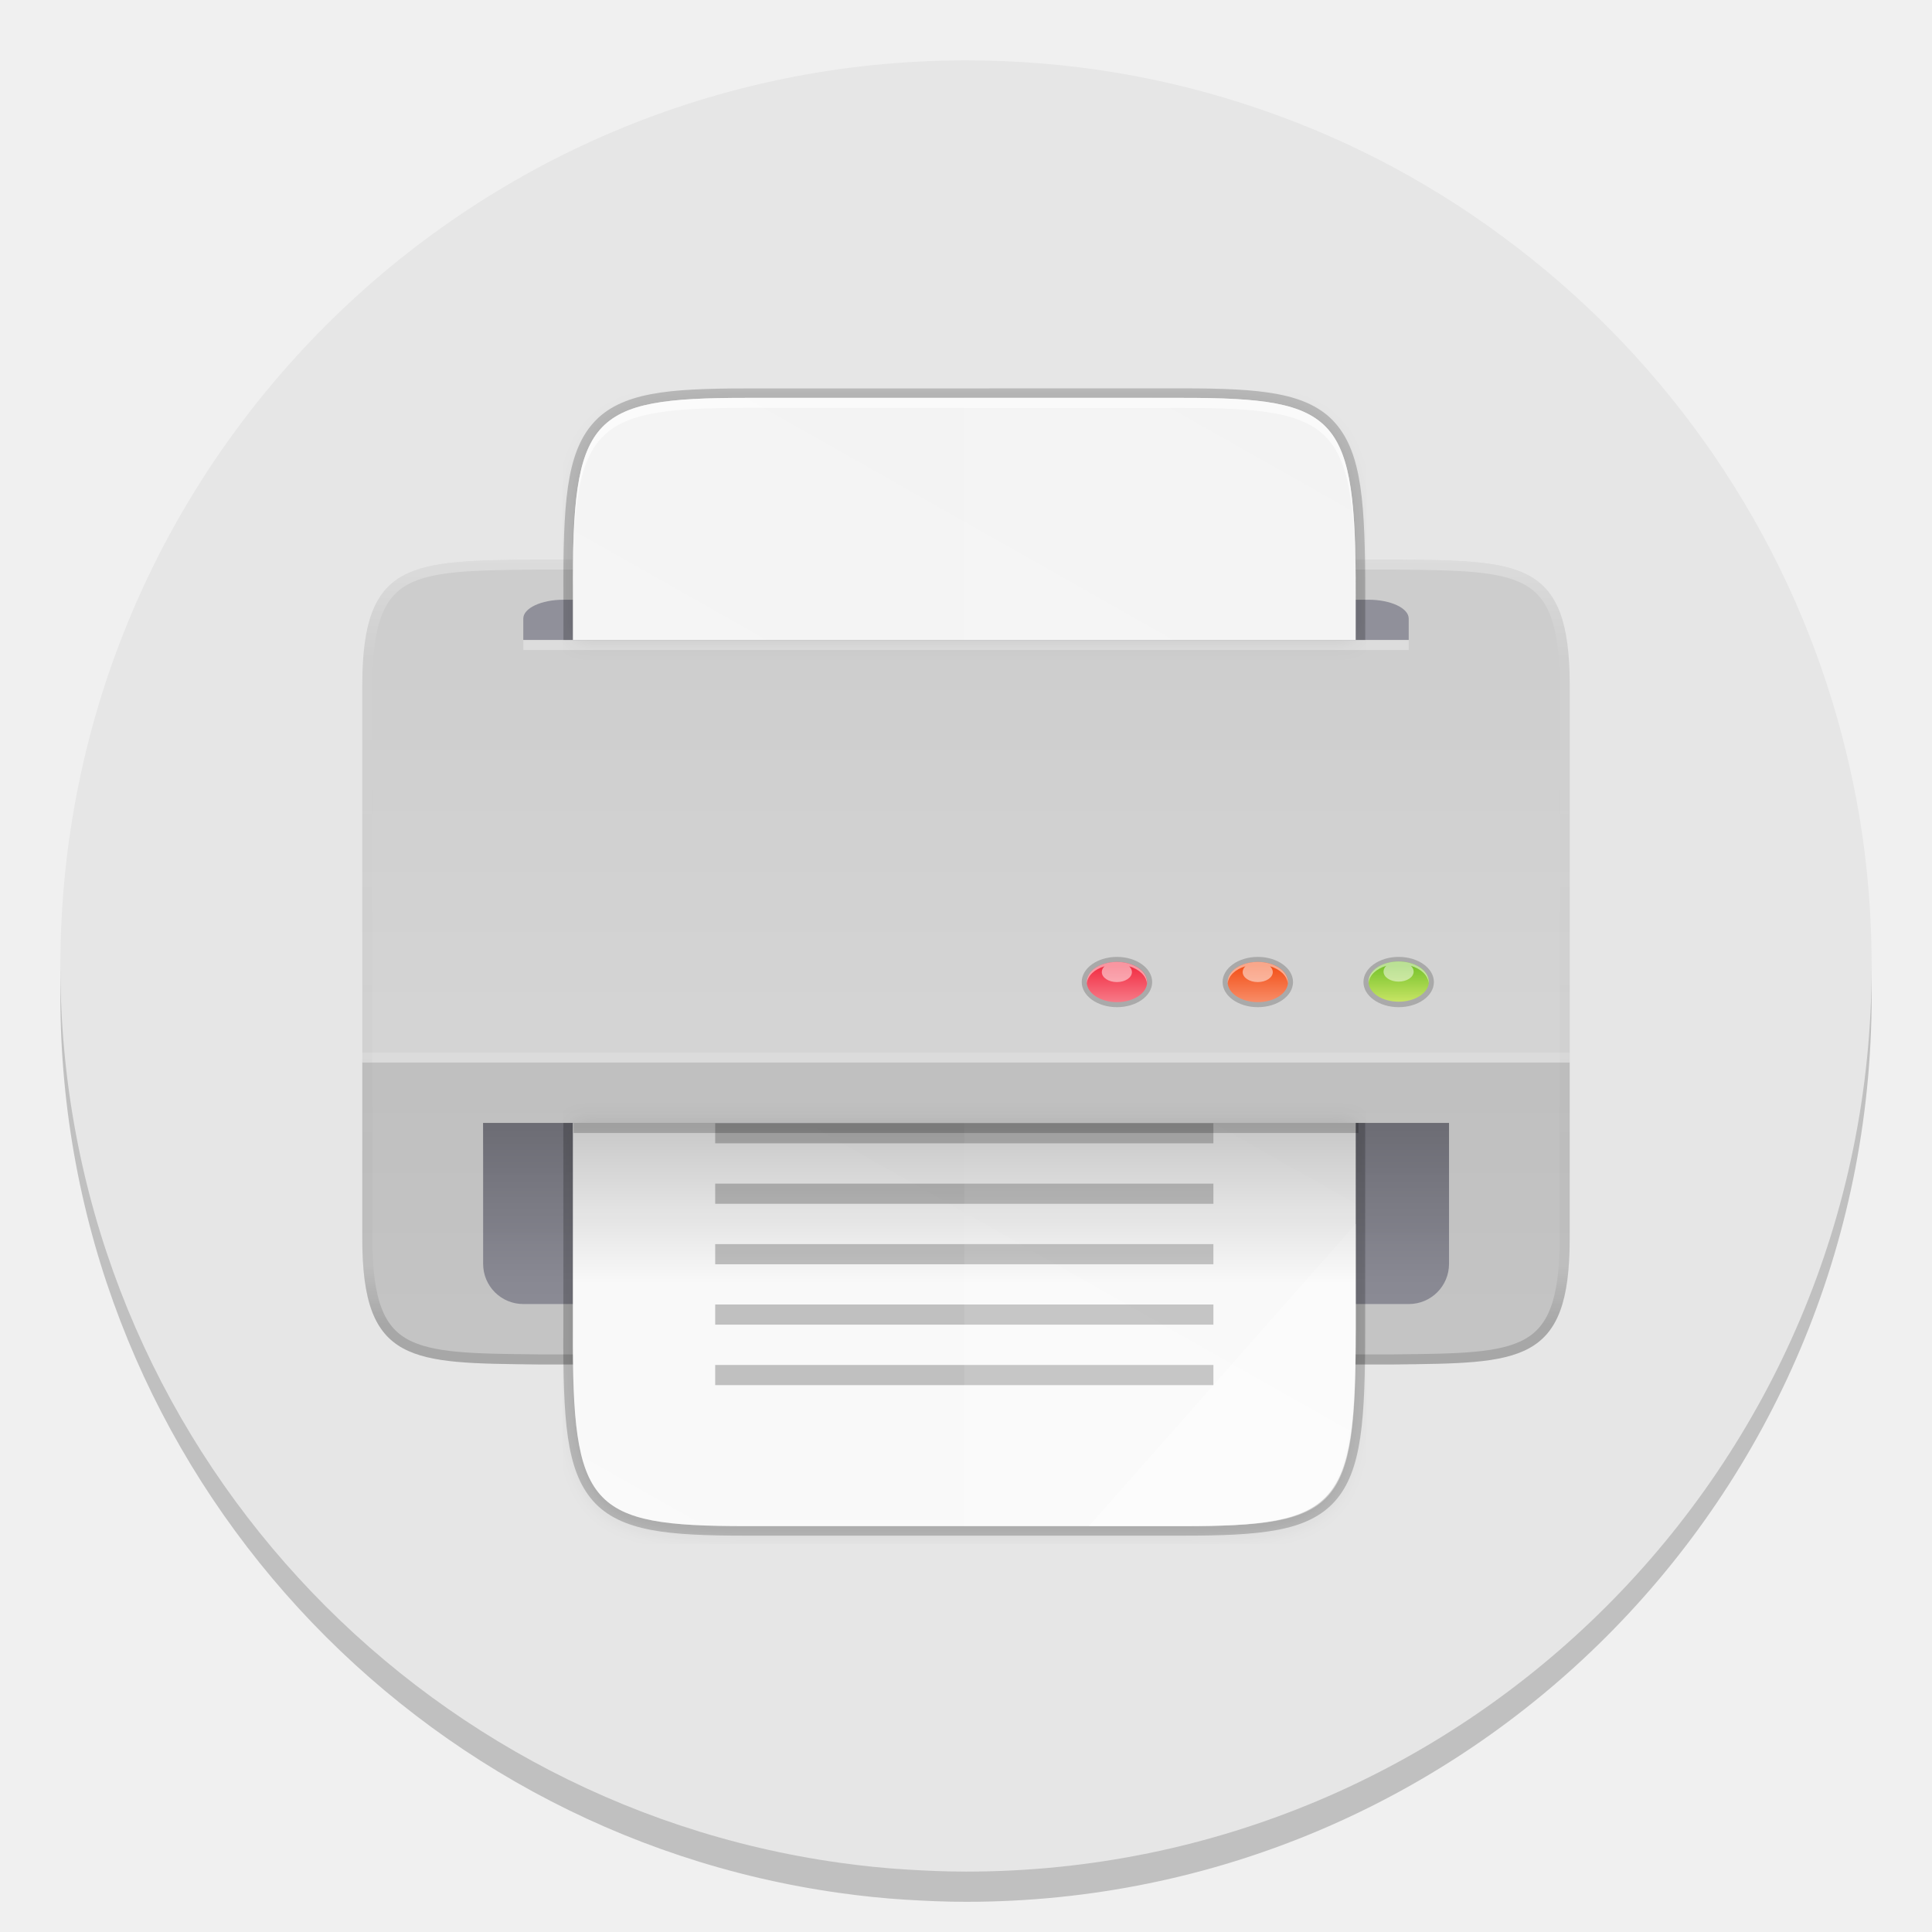
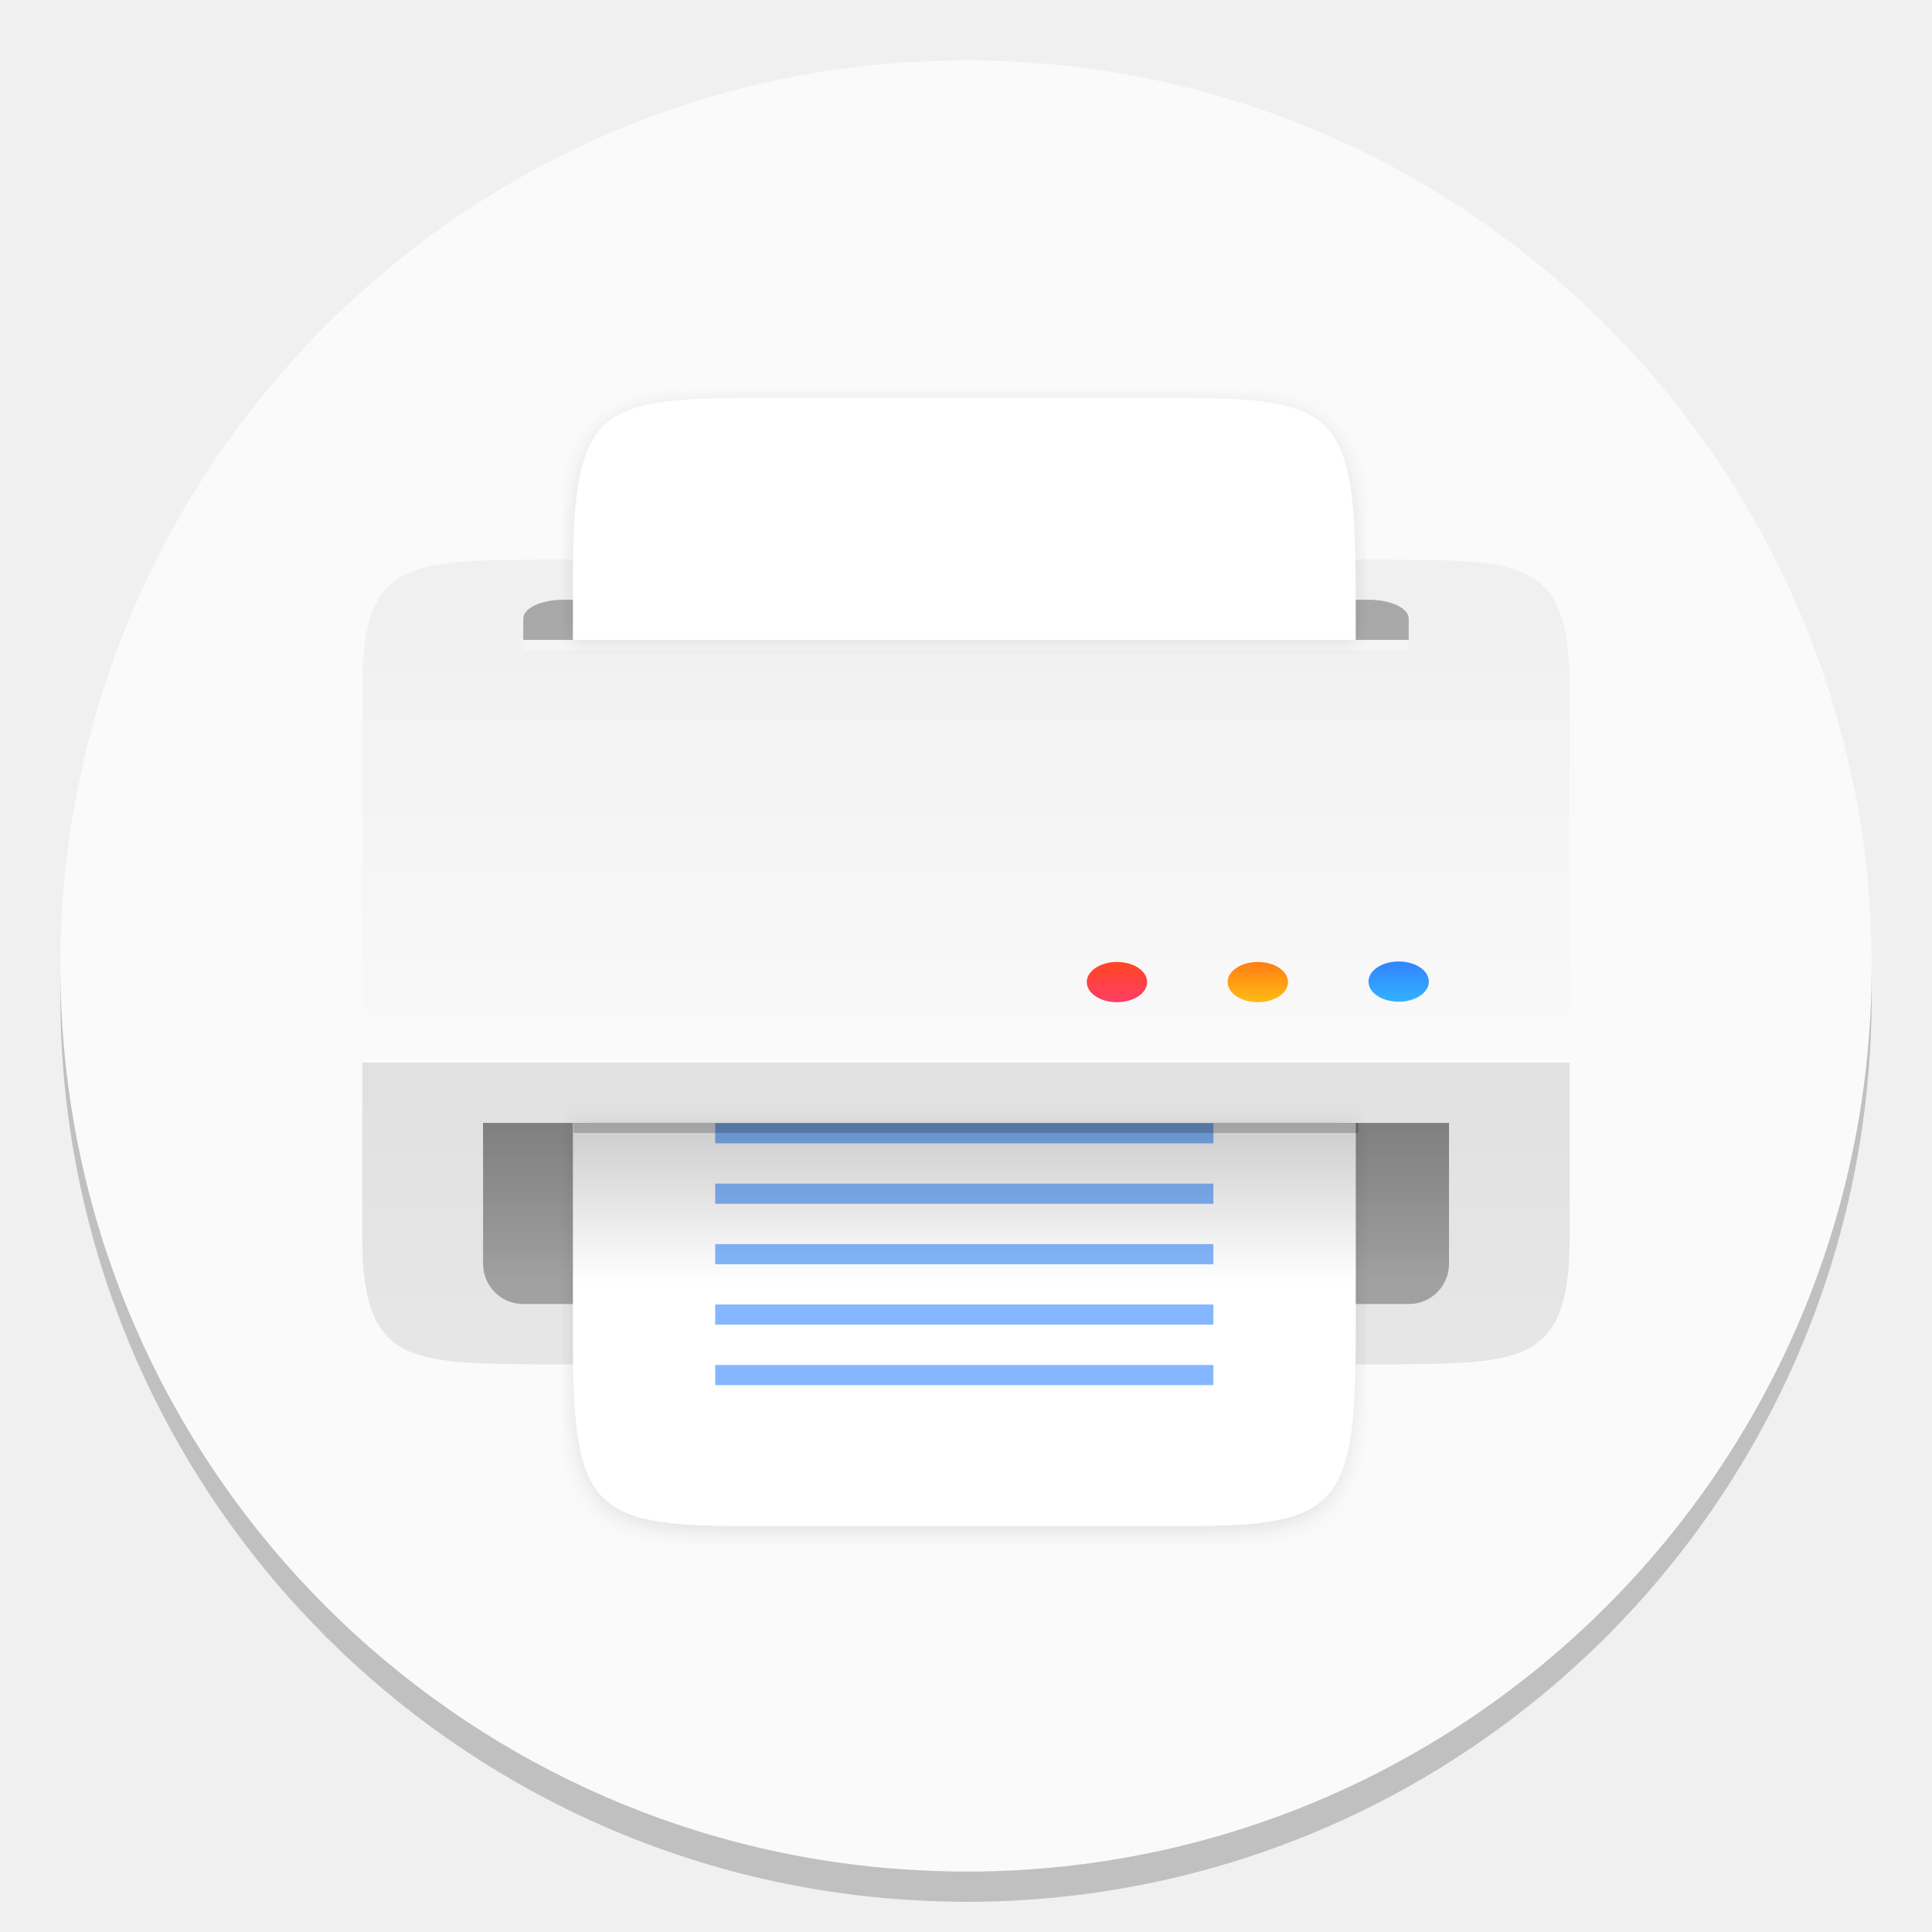
- <svg xmlns="http://www.w3.org/2000/svg" xmlns:xlink="http://www.w3.org/1999/xlink" width="64" height="64" version="1.1">
+ <svg xmlns="http://www.w3.org/2000/svg" width="64" height="64" version="1.1">
  <defs>
    <linearGradient id="b" x1="399.57" x2="399.57" y1="545.8" y2="517.8" gradientTransform="matrix(2.1429 0 0 2.1429 -826.36 -1107.5)" gradientUnits="userSpaceOnUse">
      <stop stop-color="#3889e9" offset="0" />
      <stop stop-color="#5ea5fb" offset="1" />
    </linearGradient>
-     <linearGradient id="d" x1="32.045" x2="30" y1="1.789" y2="61.55" gradientTransform="matrix(.86339 0 0 .8182 -320.77 -397.49)" gradientUnits="userSpaceOnUse">
-       <stop stop-color="#f9f9f9" offset="0" />
-       <stop stop-color="#e6e6e6" offset="1" />
-     </linearGradient>
-     <linearGradient id="c-6" x1="152" x2="152" y1="188" y2="220" gradientTransform="matrix(.066145 0 0 .066145 -1.5875 -1.852)" gradientUnits="userSpaceOnUse">
+     <linearGradient id="c-6" x1="152" x2="152" y1="188" y2="220" gradientTransform="matrix(.16666 0 0 .16666 6.6681 5.8677)" gradientUnits="userSpaceOnUse">
      <stop offset="0" />
      <stop stop-opacity="0" offset="1" />
    </linearGradient>
-     <linearGradient id="f-2" x1="330" x2="333" y1="79.5" y2="79.5" gradientTransform="matrix(.16837 0 0 .24253 -47.047 -31.529)" gradientUnits="userSpaceOnUse">
-       <stop stop-color="#f34f17" offset="0" />
-       <stop stop-color="#f8906c" offset="1" />
+     <linearGradient id="f-2" x1="330" x2="333" y1="79.5" y2="79.5" gradientTransform="matrix(.42423 0 0 .61108 -108.01 -90.108)" gradientUnits="userSpaceOnUse">
+       <stop stop-color="#ff8214" offset="0" />
+       <stop stop-color="#ffbe14" offset="1" />
    </linearGradient>
-     <linearGradient id="e-9" x1="330" x2="333" y1="79.5" y2="79.5" gradientTransform="matrix(.16837 0 0 .24253 -47.053 -33.381)" gradientUnits="userSpaceOnUse">
-       <stop stop-color="#76c22b" offset="0" />
-       <stop stop-color="#cbe667" offset="1" />
+     <linearGradient id="e-9" x1="330" x2="333" y1="79.5" y2="79.5" gradientTransform="matrix(.42423 0 0 .61108 -108.02 -94.775)" gradientUnits="userSpaceOnUse">
+       <stop stop-color="#3287ff" offset="0" />
+       <stop stop-color="#32b4ff" offset="1" />
    </linearGradient>
-     <linearGradient id="g-1" x1="330" x2="333" y1="79.5" y2="79.5" gradientTransform="matrix(.16837 0 0 .24253 -47.047 -29.677)" gradientUnits="userSpaceOnUse">
-       <stop stop-color="#f22c42" offset="0" />
-       <stop stop-color="#f77e8b" offset="1" />
-     </linearGradient>
-     <linearGradient id="a-2" x1="529.66" x2="-35.31" y1="401.58" y2="119.09" gradientTransform="matrix(0 -.030007 .026498 0 1.078 15.884)" gradientUnits="userSpaceOnUse">
-       <stop stop-color="#f2f2f2" offset="0" />
-       <stop stop-color="#f9f9f9" offset="1" />
+     <linearGradient id="g-1" x1="330" x2="333" y1="79.5" y2="79.5" gradientTransform="matrix(.42423 0 0 .61108 -108.01 -85.442)" gradientUnits="userSpaceOnUse">
+       <stop stop-color="#ff4628" offset="0" />
+       <stop stop-color="#ff3c69" offset="1" />
    </linearGradient>
    <filter id="j" x="-.013" y="-.011" width="1.026" height="1.022" color-interpolation-filters="sRGB">
      <feGaussianBlur stdDeviation="2.12" />
    </filter>
-     <linearGradient id="b-7" x1="152" x2="152" y1="76" y2="228" gradientUnits="userSpaceOnUse">
-       <stop stop-color="#fff" offset="0" />
-       <stop stop-color="#fff" stop-opacity=".098" offset=".125" />
-       <stop stop-opacity=".098" offset=".925" />
-       <stop stop-opacity=".498" offset="1" />
-     </linearGradient>
-     <clipPath id="l">
-       <path d="m272 211c0 25-9.783 24.708-35 25h-170c-25.217-0.292-35 0-35-25v-110c0-25 9.783-24.708 35-25h170c25.217 0.292 35 0 35 25z" color="#000000" fill="#808080" />
-     </clipPath>
-     <linearGradient id="i-0" x1="152" x2="152" y1="84" y2="228" gradientTransform="matrix(.066145 0 0 .066145 -1.5875 -1.852)" gradientUnits="userSpaceOnUse">
-       <stop stop-color="#cdcdcd" offset="0" />
-       <stop stop-color="#d9d9d9" offset="1" />
+     <linearGradient id="i-0" x1="152" x2="152" y1="84" y2="228" gradientTransform="matrix(.16666 0 0 .16666 6.6681 5.8677)" gradientUnits="userSpaceOnUse">
+       <stop stop-color="#f0f0f0" offset="0" />
+       <stop stop-color="#fff" offset="1" />
    </linearGradient>
    <linearGradient id="h-9" x1="156" x2="156" y1="80" y2="232" gradientUnits="userSpaceOnUse">
      <stop stop-color="#fff" offset="0" />
      <stop stop-color="#fff" stop-opacity=".098" offset=".125" />
      <stop stop-color="#fff" stop-opacity=".098" offset=".925" />
      <stop stop-color="#fff" stop-opacity=".498" offset="1" />
    </linearGradient>
    <clipPath id="m">
      <path d="m266 205c0 25-9.783 24.708-35 25h-158c-25.217-0.292-35 0-35-25v-98.001c0-25 9.783-24.708 35-25h158c25.217 0.292 35 0 35 25z" color="#000000" fill="#808080" />
    </clipPath>
    <filter id="k" x="-.01" y="-.015" width="1.02" height="1.03" color-interpolation-filters="sRGB">
      <feGaussianBlur stdDeviation="0.94" />
    </filter>
-     <linearGradient id="linearGradient1408" x1="529.66" x2="-35.31" y1="401.58" y2="119.09" gradientTransform="matrix(0 -.030007 .026498 0 1.078 15.884)" gradientUnits="userSpaceOnUse" xlink:href="#a-2" />
  </defs>
  <path d="m50.249 9.194q-3.86-2.973-8.444-4.556-4.737-1.637-9.802-1.637c-16.57 0-30.003 13.432-30.003 30.001 0 15.158 11.245 27.684 25.845 29.709 0.712 0.099 1.434 0.175 2.159 0.219 0.661 0.041 1.326 0.07 2 0.07 16.567 0 29.997-13.432 29.997-29.999 0-1.31-0.083-2.604-0.245-3.866-0.188-1.475-0.493-2.909-0.884-4.305q-1.329-4.689-4.082-8.726-2.721-3.977-6.54-6.911z" opacity=".2" stroke-width=".997" />
-   <path d="m50.249 8.193q-3.86-2.973-8.444-4.556-4.737-1.637-9.802-1.637c-16.57 0-30.003 13.432-30.003 30.001 0 15.158 11.245 27.684 25.845 29.709 0.712 0.099 1.434 0.175 2.159 0.219 0.661 0.041 1.326 0.07 2 0.07 16.567 0 29.997-13.432 29.997-29.999 0-1.31-0.083-2.604-0.245-3.866-0.188-1.475-0.493-2.909-0.884-4.305q-1.329-4.689-4.082-8.726-2.721-3.977-6.54-6.911z" fill="url(#d)" stroke-width=".997" />
+   <path d="m50.249 8.193q-3.86-2.973-8.444-4.556-4.737-1.637-9.802-1.637c-16.57 0-30.003 13.432-30.003 30.001 0 15.158 11.245 27.684 25.845 29.709 0.712 0.099 1.434 0.175 2.159 0.219 0.661 0.041 1.326 0.07 2 0.07 16.567 0 29.997-13.432 29.997-29.999 0-1.31-0.083-2.604-0.245-3.866-0.188-1.475-0.493-2.909-0.884-4.305q-1.329-4.689-4.082-8.726-2.721-3.977-6.54-6.911z" fill="#fafafa" stroke-width=".997" />
  <circle cx="32.02" cy="32.044" r="30.001" fill-opacity="0" stroke-width="1.571" />
  <circle cx="32.02" cy="32.044" r="0" fill="url(#b)" stroke-width="1.571" />
-   <g transform="matrix(2.5196 0 0 2.5196 10.668 10.534)">
-     <path transform="matrix(.066145 0 0 .066145 -1.5875 -1.852)" d="m272 211c0 25-9.783 24.708-35 25h-170c-25.217-0.292-35 0-35-25v-110c0-25 9.783-24.708 35-25h170c25.217 0.292 35 0 35 25z" clip-path="url(#m)" color="#000000" filter="url(#k)" opacity=".5" stroke="url(#h-9)" stroke-width="4" />
-     <path d="m16.404 12.105c0 1.654-0.647 1.634-2.315 1.654h-11.245c-1.668-0.019-2.315 0-2.315-1.654v-7.276c0-1.654 0.647-1.634 2.315-1.654h11.245c1.668 0.019 2.315 0 2.315 1.654z" color="#000000" fill="url(#i-0)" />
-     <path d="m0.529 9.789-6.45e-5 2.315c-4.6e-5 1.654 0.647 1.634 2.315 1.654h11.244c1.668-0.019 2.315 0 2.315-1.654l6.5e-5 -2.315z" color="#000000" opacity=".1" />
-     <path d="m3.175 3.704h10.583c0.293 0 0.529 0.111 0.529 0.248v0.281h-11.641v-0.281c0-0.137 0.236-0.248 0.529-0.248z" enable-background="new" fill="#000021" opacity=".3" />
-     <path d="m2.117 10.583h12.7v1.852c0 0.293-0.236 0.529-0.529 0.529h-11.641c-0.293 0-0.529-0.236-0.529-0.529v-1.323z" enable-background="new" fill="#000021" opacity=".3" />
-     <rect x=".529" y="9.657" width="15.875" height=".132" enable-background="new" fill="#fff" opacity=".15" />
-     <rect x="2.646" y="4.233" width="11.641" height=".132" enable-background="new" fill="#fff" opacity=".3" />
-     <path transform="matrix(.066145 0 0 .066145 -1.5875 -1.852)" d="m272 211c0 25-9.783 24.708-35 25h-170c-25.217-0.292-35 0-35-25v-110c0-25 9.783-24.708 35-25h170c25.217 0.292 35 0 35 25z" clip-path="url(#l)" color="#000000" fill="none" opacity=".3" stroke="url(#b-7)" stroke-width="4" />
-     <path transform="matrix(.066145 0 0 .066145 .21166 .92602)" d="m81.072 2.883c-31.207 0-34.563 3.63-34.41 39.039v8.078h155.61v-8.078c0-35.41-3.203-39.039-34.41-39.039zm-34.41 143.12v42.105c-0.153 35.41 3.203 39.039 34.41 39.039h86.785c31.207 0 33.598-3.641 34.41-39.039v-42.105z" color="#000000" filter="url(#j)" opacity=".1" />
-     <rect x="13.692" y="8.4" width=".926" height=".661" rx=".617" ry=".441" enable-background="new" opacity=".2" />
-     <path d="m5.574 0.926c-0.518 0-0.925 0.014-1.251 0.076-0.326 0.062-0.579 0.177-0.758 0.379-0.358 0.404-0.396 1.077-0.391 2.252v0.6h10.541v-0.601c0-1.175-0.039-1.848-0.395-2.252-0.178-0.202-0.43-0.317-0.756-0.379-0.326-0.062-0.731-0.076-1.25-0.076zm0 0.249h5.74c0.514 0 0.909 0.016 1.203 0.072 0.295 0.056 0.483 0.148 0.616 0.299 0.266 0.302 0.333 0.92 0.333 2.087v0.476h-10.044v-0.477c-0.005-1.167 0.062-1.785 0.329-2.086 0.133-0.151 0.323-0.243 0.618-0.299 0.295-0.056 0.691-0.072 1.205-0.072zm-2.401 9.408v2.719c-0.005 1.175 0.034 1.848 0.391 2.252 0.179 0.202 0.432 0.316 0.758 0.379 0.326 0.062 0.733 0.076 1.251 0.076h5.74c0.518 0 0.924-0.014 1.25-0.076 0.326-0.062 0.578-0.177 0.756-0.379 0.356-0.404 0.395-1.077 0.395-2.252v-2.719zm0.249 0.124h10.044v2.595c0 1.167-0.067 1.786-0.333 2.087-0.133 0.151-0.321 0.243-0.616 0.299-0.295 0.056-0.69 0.072-1.203 0.072h-5.74c-0.514 0-0.909-0.016-1.205-0.072-0.295-0.056-0.485-0.148-0.618-0.299-0.267-0.302-0.334-0.919-0.329-2.086v-2.75e-4z" color="#000000" color-rendering="auto" dominant-baseline="auto" image-rendering="auto" opacity=".2" shape-rendering="auto" solid-color="#000000" style="font-feature-settings:normal;font-variant-alternates:normal;font-variant-caps:normal;font-variant-ligatures:normal;font-variant-numeric:normal;font-variant-position:normal;isolation:auto;mix-blend-mode:normal;shape-padding:0;text-decoration-color:#000000;text-decoration-line:none;text-decoration-style:solid;text-indent:0;text-orientation:mixed;text-transform:none;white-space:normal" />
-     <path d="m5.574 1.05c-2.064 0-2.286 0.24-2.276 2.582v0.601h10.292v-0.601c0-2.342-0.212-2.582-2.276-2.582z" color="#000000" fill="url(#linearGradient1408)" />
-     <path d="m3.298 10.583v2.719c-0.01 2.342 0.212 2.582 2.276 2.582h5.74c2.064 0 2.276-0.24 2.276-2.582v-2.719z" color="#000000" fill="url(#linearGradient1408)" />
-     <path d="m5.574 1.05c-2.064 0-2.286 0.24-2.276 2.582v0.132c-0.01-2.342 0.212-2.582 2.276-2.582h5.74c2.064 0 2.276 0.24 2.276 2.582v-0.132c0-2.342-0.212-2.582-2.276-2.582z" color="#000000" fill="#fff" opacity=".6" />
-     <path d="m3.298 10.583v2.719c-0.01 2.342 0.212 2.582 2.276 2.582h5.74c2.064 0 2.223-0.241 2.276-2.582v-2.719z" color="#000000" fill="#fff" opacity=".2" />
-     <g fill="#999">
+   <path transform="matrix(.16666 0 0 .16666 6.6681 5.8677)" d="m272 211c0 25-9.783 24.708-35 25h-170c-25.217-0.292-35 0-35-25v-110c0-25 9.783-24.708 35-25h170c25.217 0.292 35 0 35 25z" clip-path="url(#m)" color="#000000" filter="url(#k)" opacity=".5" stroke="url(#h-9)" stroke-width="4" />
+   <g stroke-width="2.52">
+     <path d="m52 41.034c0 4.166-1.63 4.118-5.833 4.166h-28.333c-4.203-0.049-5.833 0-5.833-4.166v-18.333c0-4.166 1.63-4.118 5.833-4.166h28.333c4.203 0.049 5.833 0 5.833 4.166z" color="#000000" fill="url(#i-0)" />
+     <path d="m12.001 35.199-1.63e-4 5.833c-1.16e-4 4.166 1.63 4.118 5.833 4.166h28.33c4.203-0.049 5.833 0 5.833-4.166l1.64e-4 -5.833z" color="#000000" opacity=".1" />
+     <path d="m18.667 19.867h26.665c0.739 0 1.333 0.279 1.333 0.625v0.708h-29.331v-0.708c0-0.346 0.595-0.625 1.333-0.625z" enable-background="new" opacity=".3" />
+     <path d="m16.001 37.199h31.999v4.666c0 0.739-0.595 1.333-1.333 1.333h-29.331c-0.739 0-1.333-0.595-1.333-1.333v-3.333z" enable-background="new" opacity=".3" />
+     <rect x="12.001" y="34.866" width="39.999" height=".333" enable-background="new" fill="#fff" opacity=".15" />
+     <rect x="17.334" y="21.2" width="29.331" height=".333" enable-background="new" fill="#fff" opacity=".3" />
+   </g>
+   <path transform="matrix(.16666 0 0 .16666 11.201 12.867)" d="m81.072 2.883c-31.207 0-34.563 3.63-34.41 39.039v8.078h155.61v-8.078c0-35.41-3.203-39.039-34.41-39.039zm-34.41 143.12v42.105c-0.153 35.41 3.203 39.039 34.41 39.039h86.785c31.207 0 33.598-3.641 34.41-39.039v-42.105z" color="#000000" filter="url(#j)" opacity=".1" />
+   <g>
+     <path d="m24.713 13.181c-5.201 0-5.76 0.605-5.735 6.506v1.513h25.932v-1.513c0-5.901-0.534-6.506-5.735-6.506z" color="#000000" fill="#fff" stroke-width="2.52" />
+     <path d="m18.978 37.199v6.851c-0.025 5.901 0.534 6.506 5.735 6.506h14.464c5.201 0 5.735-0.605 5.735-6.506v-6.851z" color="#000000" fill="#fff" stroke-width="2.52" />
+     <g transform="matrix(2.5196,0,0,2.5196,10.668,10.534)" fill="#3287ff">
      <path d="m11.719 10.851h-6.55v-0.265h6.55z" enable-background="new" opacity=".6" />
      <path d="m11.719 13.235h-6.55v-0.265h6.55z" enable-background="new" opacity=".6" />
      <path d="m11.719 12.441h-6.55v-0.265h6.55z" enable-background="new" opacity=".6" />
      <path d="m11.719 11.646h-6.55v-0.265h6.55z" enable-background="new" opacity=".6" />
      <path d="m11.719 14.03h-6.55v-0.265h6.55z" enable-background="new" opacity=".6" />
    </g>
-     <path d="m8.444 1.05v3.183h5.146v-0.601c0-2.342-0.212-2.582-2.276-2.582zm0 9.533v5.301h2.87c2.064 0 2.223-0.241 2.276-2.582v-2.719z" color="#000000" fill="#fff" opacity=".1" />
-     <path d="m10.082 15.884 3.509-3.973v1.489c-3e-3 2.251-0.222 2.484-2.232 2.484z" color="#000000" fill="#fff" opacity=".4" />
-     <rect x="9.988" y="8.4" width=".926" height=".661" rx=".617" ry=".441" enable-background="new" opacity=".2" />
-     <rect transform="rotate(90)" x="8.466" y="-10.848" width=".529" height=".794" rx=".265" ry=".397" enable-background="new" fill="url(#g-1)" />
-     <path d="m10.451 8.466c-0.22 0-0.397 0.118-0.397 0.265 0 0.006 7.54e-4 0.011 0.001 0.017 0.009-0.101 0.102-0.186 0.233-0.225-0.023 0.021-0.036 0.048-0.036 0.076 0 0.073 0.088 0.132 0.198 0.132s0.198-0.059 0.198-0.132c0-0.028-0.014-0.054-0.036-0.076 0.131 0.039 0.224 0.124 0.233 0.225 5.06e-4 -0.005 0.001-0.011 0.001-0.017 0-0.147-0.177-0.265-0.397-0.265z" enable-background="new" fill="#fff" opacity=".5" />
-     <rect transform="rotate(90)" x="8.46" y="-14.552" width=".529" height=".794" rx=".265" ry=".397" enable-background="new" fill="url(#e-9)" />
-     <path d="m14.155 8.46c-0.22 0-0.397 0.118-0.397 0.265 0 0.006 7.54e-4 0.011 0.001 0.017 0.009-0.101 0.102-0.186 0.233-0.225-0.023 0.021-0.036 0.048-0.036 0.076 0 0.073 0.088 0.132 0.198 0.132s0.198-0.059 0.198-0.132c0-0.028-0.014-0.054-0.036-0.076 0.131 0.039 0.224 0.124 0.233 0.225 5.06e-4 -0.005 0.001-0.011 0.001-0.017 0-0.147-0.177-0.265-0.397-0.265z" enable-background="new" fill="#fff" opacity=".5" />
-     <rect x="11.84" y="8.4" width=".926" height=".661" rx=".617" ry=".441" enable-background="new" opacity=".2" />
-     <rect transform="rotate(90)" x="8.466" y="-12.7" width=".529" height=".794" rx=".265" ry=".397" enable-background="new" fill="url(#f-2)" />
-     <path d="m12.303 8.466c-0.22 0-0.397 0.118-0.397 0.265 0 0.006 7.5e-4 0.011 0.001 0.017 0.009-0.101 0.102-0.186 0.233-0.225-0.023 0.021-0.036 0.048-0.036 0.076 0 0.073 0.088 0.132 0.198 0.132s0.198-0.059 0.198-0.132c0-0.028-0.014-0.054-0.036-0.076 0.131 0.039 0.224 0.124 0.233 0.225 5.25e-4 -0.005 0.001-0.011 0.001-0.017 0-0.147-0.177-0.265-0.397-0.265z" enable-background="new" fill="#fff" opacity=".5" />
-     <path d="m2.117 10.583h12.7v1.852c0 0.293-0.236 0.529-0.529 0.529h-11.641c-0.293 0-0.529-0.236-0.529-0.529v-1.323z" enable-background="new" fill="url(#c-6)" opacity=".2" />
-     <rect x="3.307" y="10.583" width="10.319" height=".132" enable-background="new" opacity=".2" />
+   </g>
+   <g stroke-width="2.52">
+     <rect transform="rotate(90)" x="31.866" y="-38.001" width="1.333" height="2" rx=".667" ry="1" enable-background="new" fill="url(#g-1)" />
+     <rect transform="rotate(90)" x="31.85" y="-47.333" width="1.333" height="2" rx=".667" ry="1" enable-background="new" fill="url(#e-9)" />
+     <rect transform="rotate(90)" x="31.866" y="-42.667" width="1.333" height="2" rx=".667" ry="1" enable-background="new" fill="url(#f-2)" />
+     <path d="m16.001 37.199h31.999v4.666c0 0.739-0.595 1.333-1.333 1.333h-29.331c-0.739 0-1.333-0.595-1.333-1.333v-3.333z" enable-background="new" fill="url(#c-6)" opacity=".2" />
+     <rect x="19.001" y="37.199" width="26" height=".333" enable-background="new" opacity=".2" />
  </g>
</svg>
